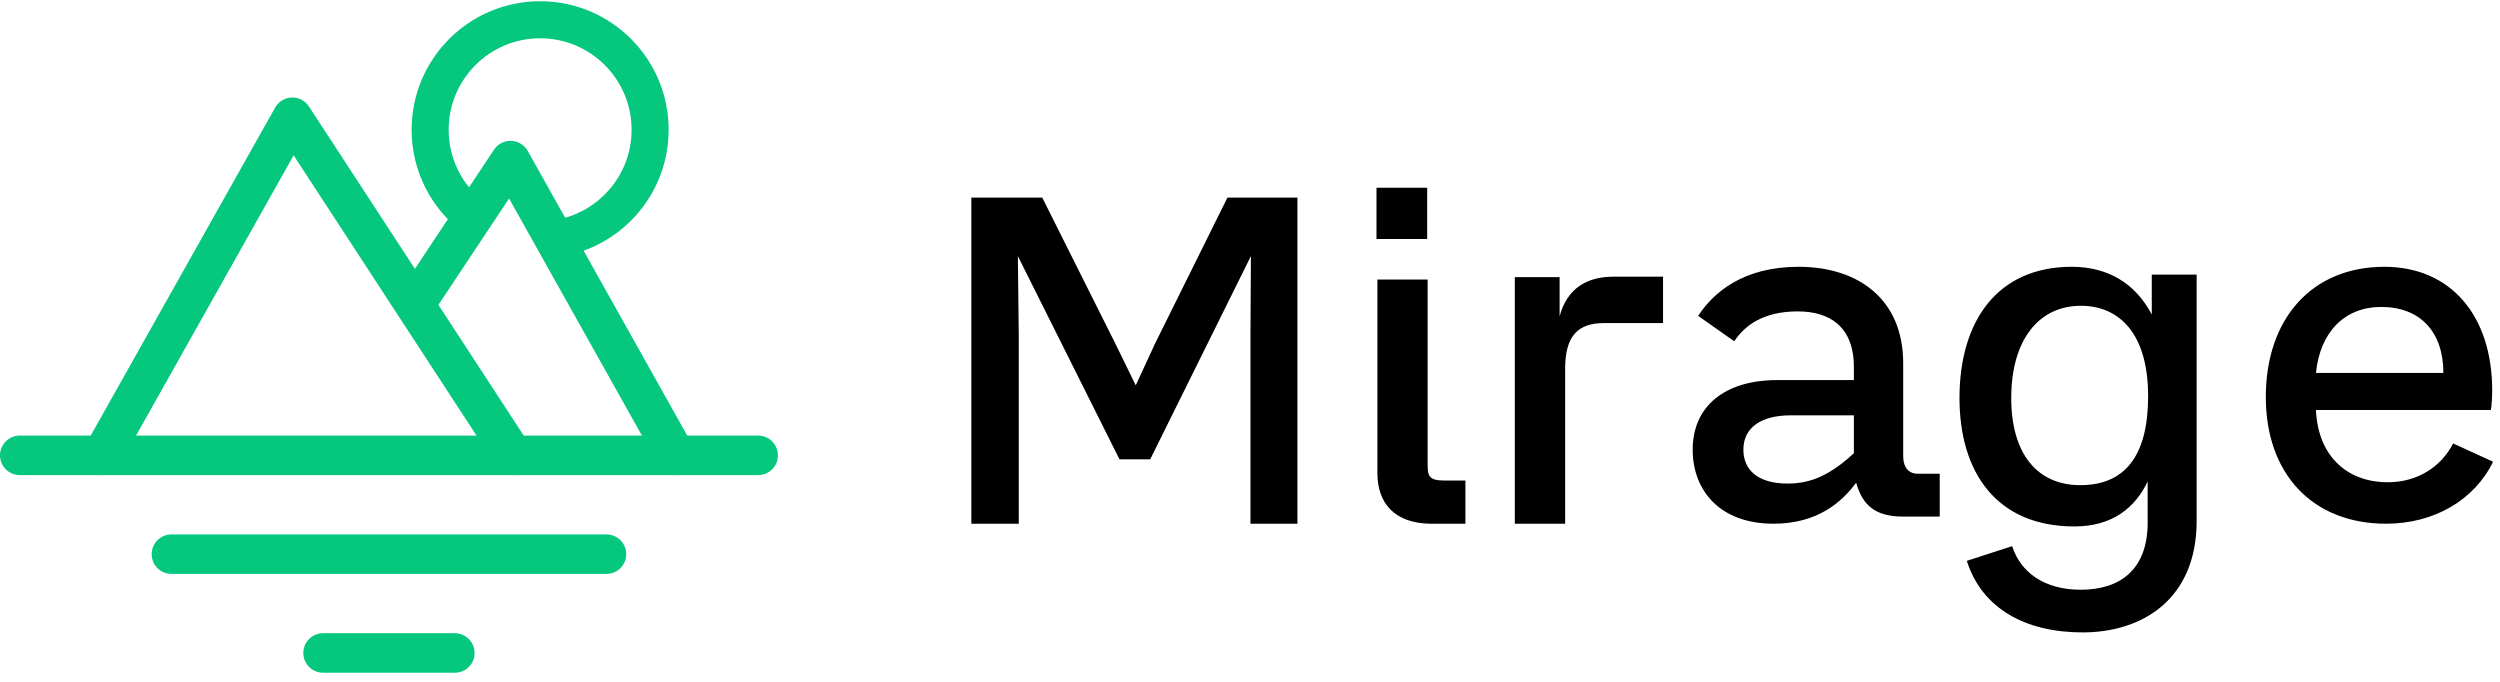
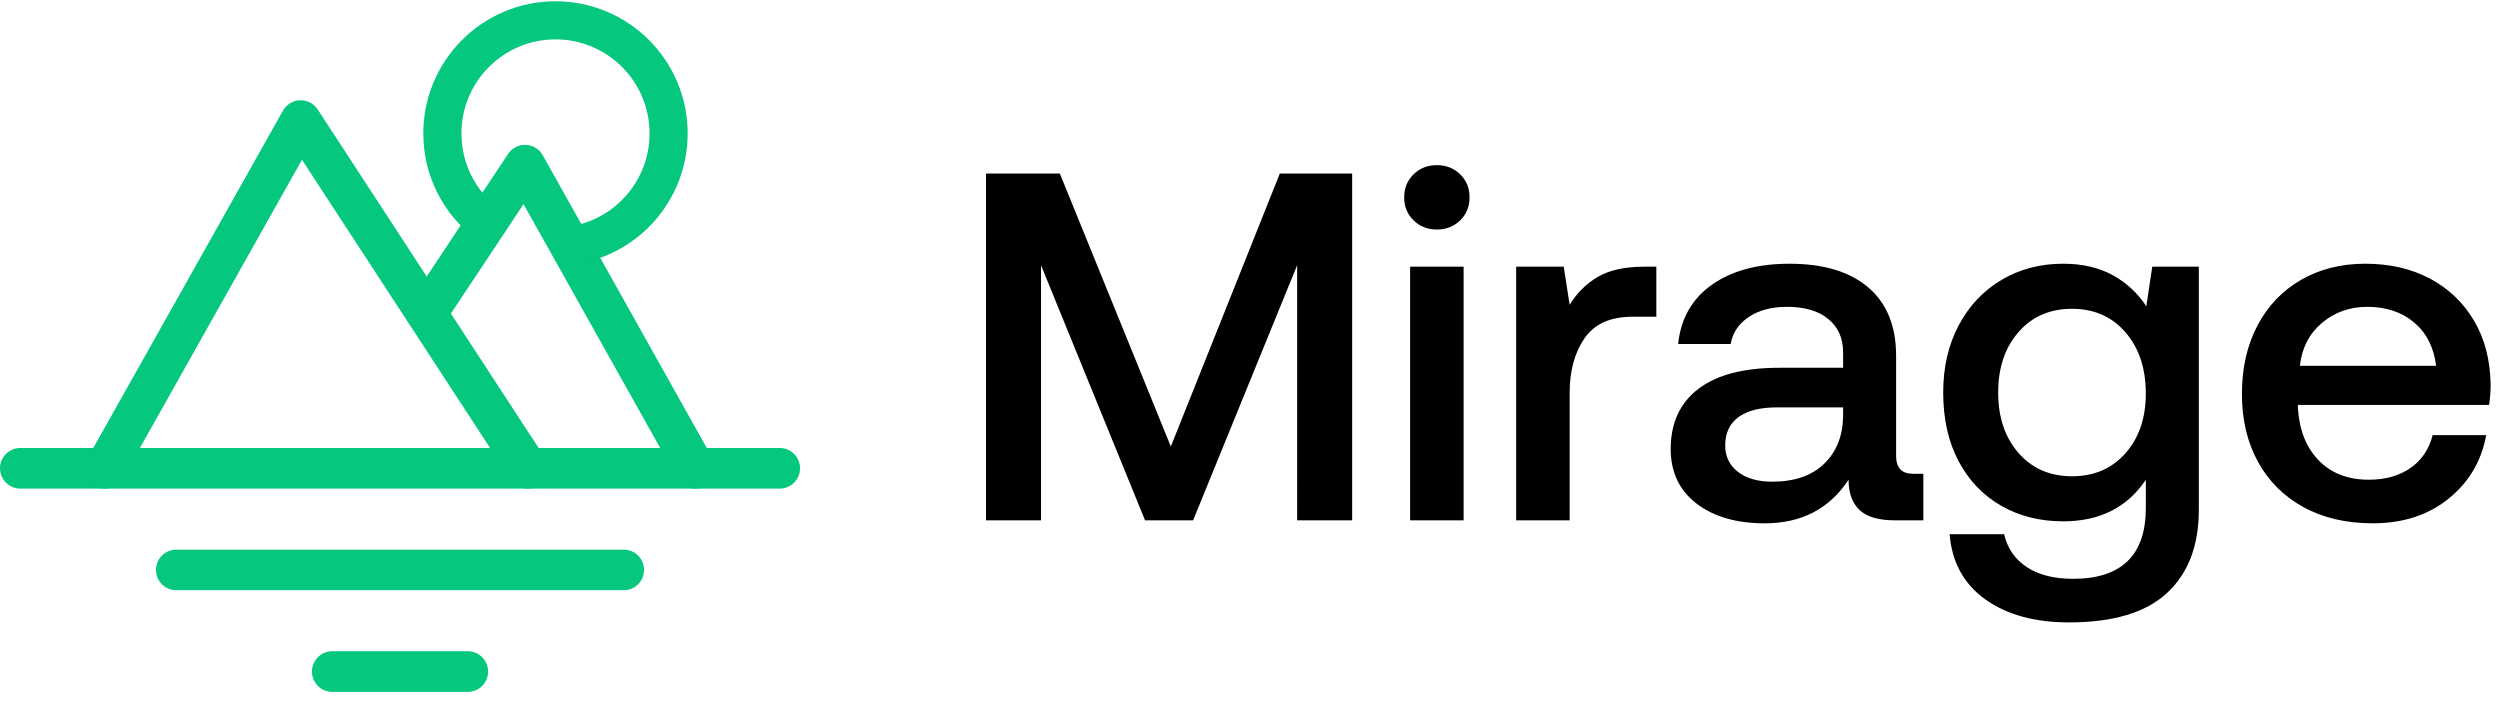
- <svg xmlns="http://www.w3.org/2000/svg" viewBox="0 0 253 69" version="1.1">
+ <svg xmlns="http://www.w3.org/2000/svg" viewBox="0 0 246 69" version="1.1">
  <g id="Logo-5" stroke="none" stroke-width="1" fill="none" fill-rule="evenodd">
-     <g id="Logo-1" transform="translate(-1092, -960)">
-       <g id="Group-6" transform="translate(1094, 962)">
-         <g id="Correct-shapes-Copy" stroke="#05C77E" stroke-linecap="round" stroke-linejoin="round">
-           <path d="M-2.84217094e-14,44.081 L74.724,44.081" id="Path" stroke-width="4" />
-           <path d="M15.346,54.081 L59.377,54.081" id="Path" stroke-width="3.994" />
-           <path d="M30.694,64.081 L44.029,64.081" id="Path" stroke-width="4" />
-           <polyline id="Path" stroke-width="4" fill-rule="nonzero" points="40.066 28.706 49.661 14.253 66.376 44.081" />
-           <polyline id="Path" stroke-width="4" points="8.348 44.081 27.588 9.867 49.918 44.081" />
-           <path d="M52.661,-7.99360578e-14 C58.808,-7.99360578e-14 63.792,4.984 63.792,11.131 C63.792,16.792 59.567,21.465 54.098,22.17 L49.661,14.253 L45.876,19.956 C43.233,17.92 41.53,14.725 41.53,11.131 C41.53,4.984 46.514,-7.99360578e-14 52.661,-7.99360578e-14 Z" id="Combined-Shape" stroke-width="3.75" fill-rule="nonzero" />
+     <g id="Logo-1" transform="translate(-853, -1295)">
+       <g id="Font-3,-original-Copy-4" transform="translate(855, 1297)">
+         <g id="Font-2-Copy" stroke="#05C77E" stroke-linecap="round" stroke-linejoin="round">
+           <g id="Correct-shapes-Copy">
+             <path d="M-2.84217094e-14,44.081 L74.724,44.081" id="Path" stroke-width="4" />
+             <path d="M15.346,54.081 L59.377,54.081" id="Path" stroke-width="3.994" />
+             <path d="M30.694,64.081 L44.029,64.081" id="Path" stroke-width="4" />
+             <polyline id="Path" stroke-width="4" fill-rule="nonzero" points="40.066 28.706 49.661 14.253 66.376 44.081" />
+             <polyline id="Path" stroke-width="4" points="8.348 44.081 27.588 9.867 49.918 44.081" />
+             <path d="M52.661,-7.99360578e-14 C58.808,-7.99360578e-14 63.792,4.984 63.792,11.131 C63.792,16.792 59.567,21.465 54.098,22.17 L49.661,14.253 L45.876,19.956 C43.233,17.92 41.53,14.725 41.53,11.131 C41.53,4.984 46.514,-7.99360578e-14 52.661,-7.99360578e-14 Z" id="Combined-Shape" stroke-width="3.75" fill-rule="nonzero" />
+           </g>
        </g>
-         <g id="Group-3" transform="translate(96.3, 17)" fill="currentColor" fill-rule="nonzero">
-           <g id="Group-4">
-             <g id="Group-5">
-               <path d="M111.352,8 C114.919,8 117.746,9.578 119.459,12.828 L119.459,8.789 L124,8.789 L124,33.719 C124,41.657 118.487,45 112.463,45 C106.673,45 102.271,42.585 100.742,37.757 L105.329,36.271 C106.163,38.872 108.525,40.682 112.278,40.682 C116.355,40.682 119.042,38.547 119.042,33.904 L119.042,29.726 C117.791,32.372 115.475,34.276 111.629,34.276 C103.707,34.276 100,28.752 100,21.278 C100,13.479 103.846,8 111.352,8 Z M7.177,1 L14.536,15.697 L16.637,19.996 L18.603,15.744 L25.915,1 L33,1 L33,34 L28.246,34 L28.246,14.865 L28.292,6.916 L18.1,27.483 L14.992,27.483 L4.708,6.916 L4.799,14.912 L4.799,34 L0,34 L0,1 L7.177,1 Z M46.176,9.286 L46.176,28.037 C46.176,29.221 46.363,29.63 47.902,29.63 L50,29.63 L50,34 L46.456,34 C42.772,33.953 41.093,31.859 41.093,28.901 L41.093,9.286 L46.176,9.286 Z M70,9 L70,13.696 L64.019,13.696 C61.402,13.696 60.093,14.986 60.093,18.3 L60.093,34 L55,34 L55,9.045 L59.532,9.045 L59.532,13.006 C60.327,10.059 62.43,9 65,9 L70,9 Z M83.72,8 C89.774,8 94.303,11.296 94.303,17.75 L94.303,27.139 C94.303,28.358 94.904,28.944 95.781,28.944 L98,28.944 L98,33.278 L94.303,33.278 C91.484,33.278 90.19,32.149 89.543,29.847 C88.111,31.788 85.661,34 81.178,34 C75.773,34 73,30.66 73,26.507 C73,22.083 76.28,19.465 81.549,19.465 L89.312,19.465 L89.312,18.156 C89.312,14.003 86.816,12.514 83.628,12.514 C80.069,12.514 78.221,14.003 77.205,15.538 L73.554,12.965 C75.125,10.573 78.129,8 83.72,8 Z M142.994,8 C149.732,8 153.91,12.965 153.91,20.504 C153.91,21.091 153.866,21.994 153.776,22.49 L136.076,22.49 C136.257,26.959 139.041,29.803 143.354,29.803 C146.273,29.803 148.699,28.314 149.957,25.876 L154,27.726 C152.113,31.608 148.026,34 143.174,34 C135.717,34.001 131,28.945 131,21.181 C131,13.237 135.672,8 142.994,8 Z M112.279,11.946 C107.97,11.946 105.237,15.474 105.237,21.278 C105.237,26.942 107.877,30.098 112.232,30.098 C116.68,30.097 119.09,27.219 119.09,21.091 C119.09,14.638 116.078,11.946 112.279,11.946 Z M89.313,23.031 L82.936,23.031 C79.886,23.031 78.13,24.295 78.13,26.506 C78.13,28.493 79.515,29.937 82.612,29.937 C84.968,29.938 86.909,29.08 89.313,26.867 L89.313,23.031 Z M142.68,12.063 C138.952,12.063 136.481,14.636 136.076,18.744 L148.969,18.744 C148.97,14.591 146.634,12.063 142.68,12.063 Z M46.13,0 L46.13,5.189 L41,5.189 L41,0 L46.13,0 Z" id="Combined-Shape" />
-             </g>
-           </g>
+         <g id="Group-6" transform="translate(95, 14)" fill="currentColor" fill-rule="nonzero">
+           <path d="M106.008,9.95 C107.892,9.95 109.517,10.324 110.883,11.071 C112.248,11.818 113.353,12.843 114.198,14.142 L114.782,10.242 L119.364,10.242 L119.364,34.178 L119.364,34.178 C119.364,37.688 118.323,40.41 116.243,42.343 C114.163,44.276 110.946,45.244 106.591,45.244 C103.212,45.244 100.465,44.488 98.353,42.977 C96.24,41.466 95.07,39.329 94.843,36.567 L100.205,36.567 C100.53,37.964 101.278,39.046 102.448,39.809 C103.618,40.573 105.129,40.955 106.982,40.955 C111.76,40.955 114.149,38.632 114.149,33.984 L114.149,31.205 C112.329,33.934 109.615,35.299 106.008,35.299 C103.732,35.299 101.701,34.788 99.914,33.764 C98.127,32.74 96.729,31.277 95.722,29.376 C94.715,27.475 94.211,25.225 94.211,22.625 C94.211,20.123 94.722,17.912 95.746,15.994 C96.77,14.077 98.176,12.59 99.963,11.534 C101.75,10.478 103.765,9.95 106.008,9.95 Z M79.097,9.951 C82.444,9.951 85.028,10.731 86.848,12.291 C88.668,13.85 89.577,16.093 89.577,19.018 L89.577,28.865 C89.577,30.035 90.13,30.619 91.234,30.619 L92.258,30.619 L92.258,35.202 L89.48,35.202 C87.856,35.202 86.685,34.86 85.971,34.178 C85.256,33.495 84.898,32.504 84.898,31.205 C83.013,34.065 80.267,35.495 76.66,35.495 C73.864,35.495 71.622,34.845 69.932,33.545 C68.242,32.245 67.397,30.458 67.397,28.183 C67.397,25.615 68.307,23.642 70.128,22.26 C71.948,20.878 74.597,20.188 78.073,20.188 L84.362,20.188 L84.362,18.676 C84.362,17.279 83.875,16.182 82.9,15.386 C81.925,14.589 80.576,14.192 78.854,14.192 C77.326,14.192 76.067,14.525 75.076,15.191 C74.085,15.857 73.492,16.743 73.296,17.848 L68.129,17.848 C68.389,15.346 69.494,13.404 71.444,12.023 C73.393,10.642 75.945,9.951 79.097,9.951 Z M135.744,9.95 C138.149,9.95 140.269,10.438 142.105,11.413 C143.942,12.387 145.388,13.769 146.444,15.556 C147.499,17.344 148.044,19.44 148.077,21.845 C148.077,22.494 148.029,23.161 147.931,23.843 L129.114,23.843 L129.114,24.135 C129.244,26.312 129.926,28.035 131.162,29.303 C132.397,30.57 134.038,31.204 136.085,31.204 C137.711,31.204 139.075,30.822 140.18,30.058 C141.285,29.294 142.016,28.214 142.374,26.816 L147.639,26.816 C147.184,29.351 145.957,31.431 143.958,33.056 C141.959,34.68 139.465,35.493 136.475,35.493 C133.876,35.493 131.609,34.965 129.675,33.909 C127.74,32.853 126.247,31.366 125.19,29.449 C124.133,27.531 123.605,25.305 123.605,22.77 C123.605,20.203 124.117,17.953 125.141,16.018 C126.164,14.084 127.594,12.591 129.431,11.534 C131.267,10.478 133.371,9.95 135.744,9.95 Z M7.29,1.078 L18.21,27.938 L28.934,1.078 L36.051,1.078 L36.051,35.202 L30.64,35.202 L30.639,10.097 L20.402,35.202 L15.674,35.202 L5.436,10.097 L5.437,35.202 L0.025,35.202 L0.025,1.078 L7.29,1.078 Z M47.02,10.242 L47.02,35.202 L41.756,35.202 L41.756,10.242 L47.02,10.242 Z M65.984,10.241 L65.984,15.166 L63.644,15.166 C61.467,15.166 59.891,15.872 58.916,17.287 C57.941,18.7 57.453,20.496 57.453,22.673 L57.453,35.202 L52.189,35.202 L52.189,10.242 L56.869,10.242 L57.453,13.995 C58.168,12.826 59.094,11.907 60.232,11.241 C61.37,10.575 62.896,10.241 64.814,10.241 L65.984,10.241 Z M84.362,24.086 L77.829,24.086 L77.829,24.087 C76.205,24.087 74.953,24.404 74.076,25.037 C73.199,25.671 72.76,26.605 72.76,27.84 C72.76,28.912 73.174,29.774 74.004,30.423 C74.832,31.072 75.962,31.397 77.392,31.397 C79.569,31.397 81.267,30.813 82.486,29.643 C83.704,28.474 84.33,26.913 84.362,24.963 L84.362,24.086 Z M106.884,14.386 C104.707,14.386 102.952,15.151 101.62,16.677 C100.288,18.205 99.621,20.187 99.621,22.625 C99.621,25.062 100.287,27.044 101.62,28.572 C102.952,30.1 104.707,30.863 106.884,30.863 C109.061,30.863 110.816,30.108 112.149,28.596 C113.481,27.085 114.148,25.128 114.148,22.723 C114.148,20.252 113.482,18.246 112.149,16.702 C110.816,15.158 109.061,14.386 106.884,14.386 Z M135.938,14.192 C134.216,14.192 132.729,14.72 131.478,15.777 C130.227,16.832 129.503,18.238 129.309,19.993 L142.715,19.993 C142.487,18.172 141.764,16.751 140.545,15.727 C139.326,14.704 137.79,14.192 135.938,14.192 Z M44.388,0.25 C45.298,0.25 46.062,0.551 46.68,1.151 C47.297,1.752 47.605,2.508 47.605,3.418 C47.605,4.328 47.297,5.083 46.68,5.685 C46.062,6.287 45.298,6.587 44.388,6.587 C43.479,6.587 42.715,6.286 42.097,5.685 C41.48,5.084 41.171,4.329 41.171,3.418 C41.171,2.508 41.48,1.752 42.097,1.151 C42.715,0.55 43.479,0.25 44.388,0.25 Z" id="Combined-Shape" />
        </g>
      </g>
    </g>
  </g>
</svg>
